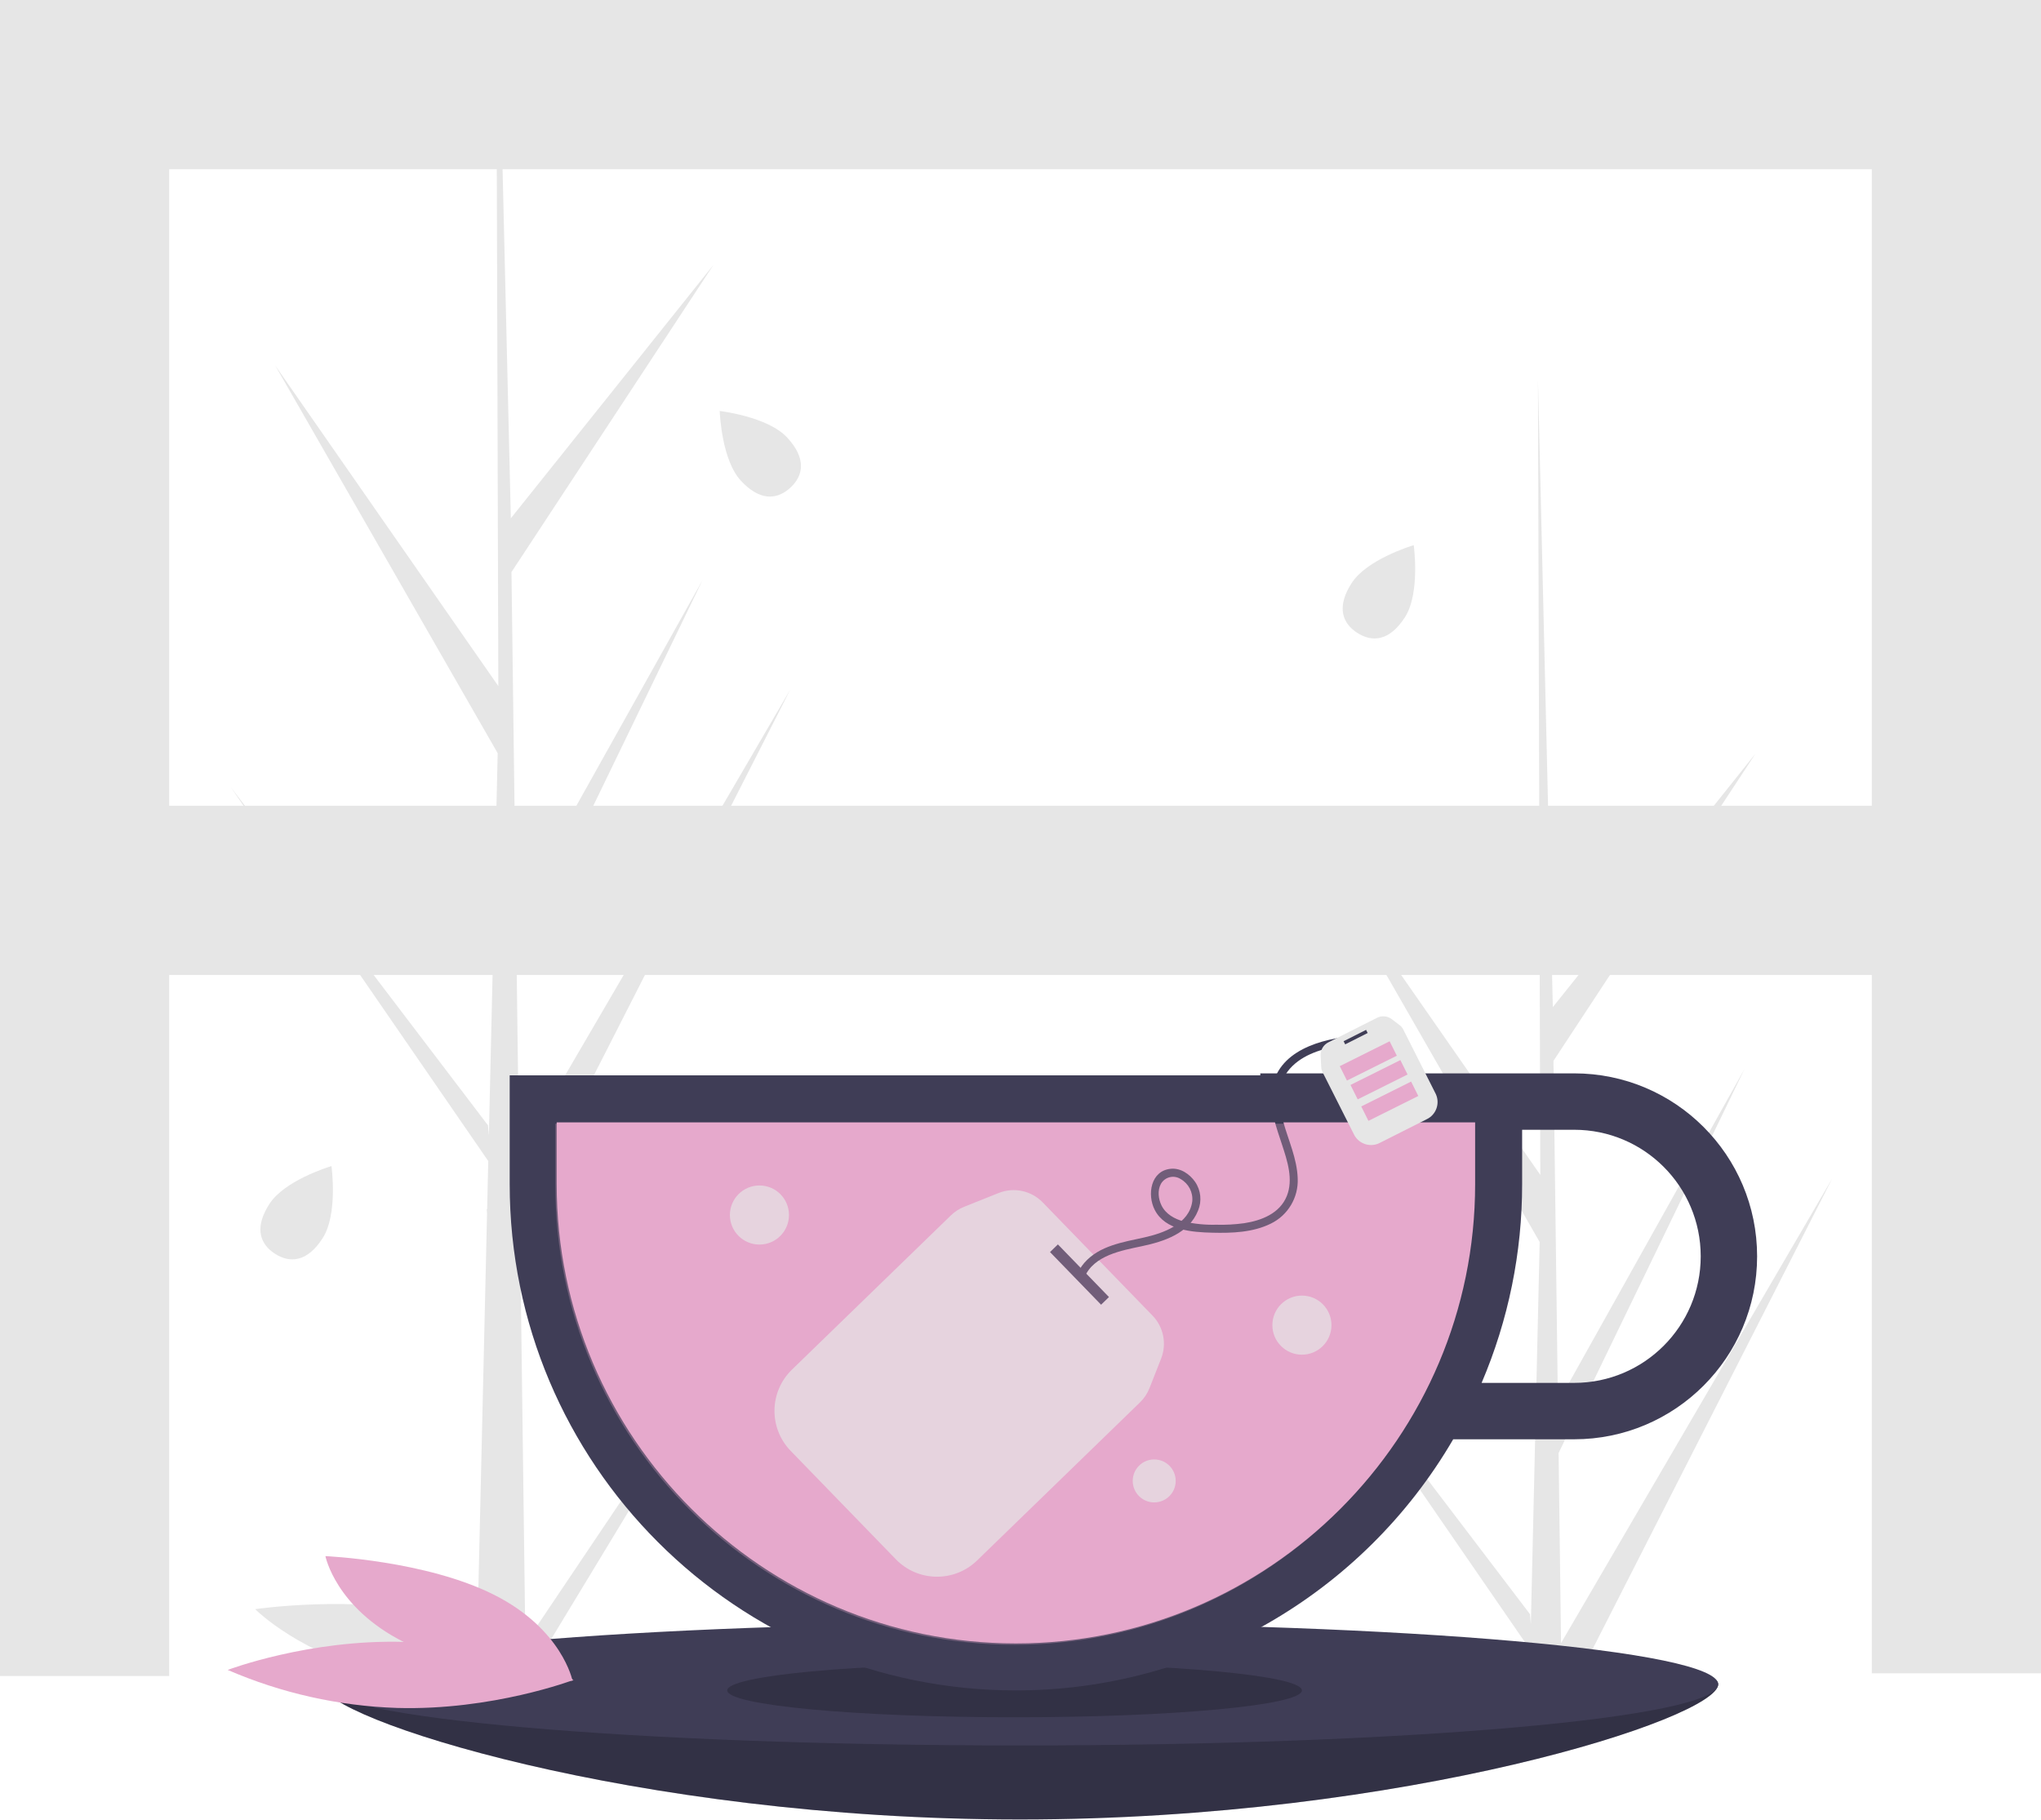
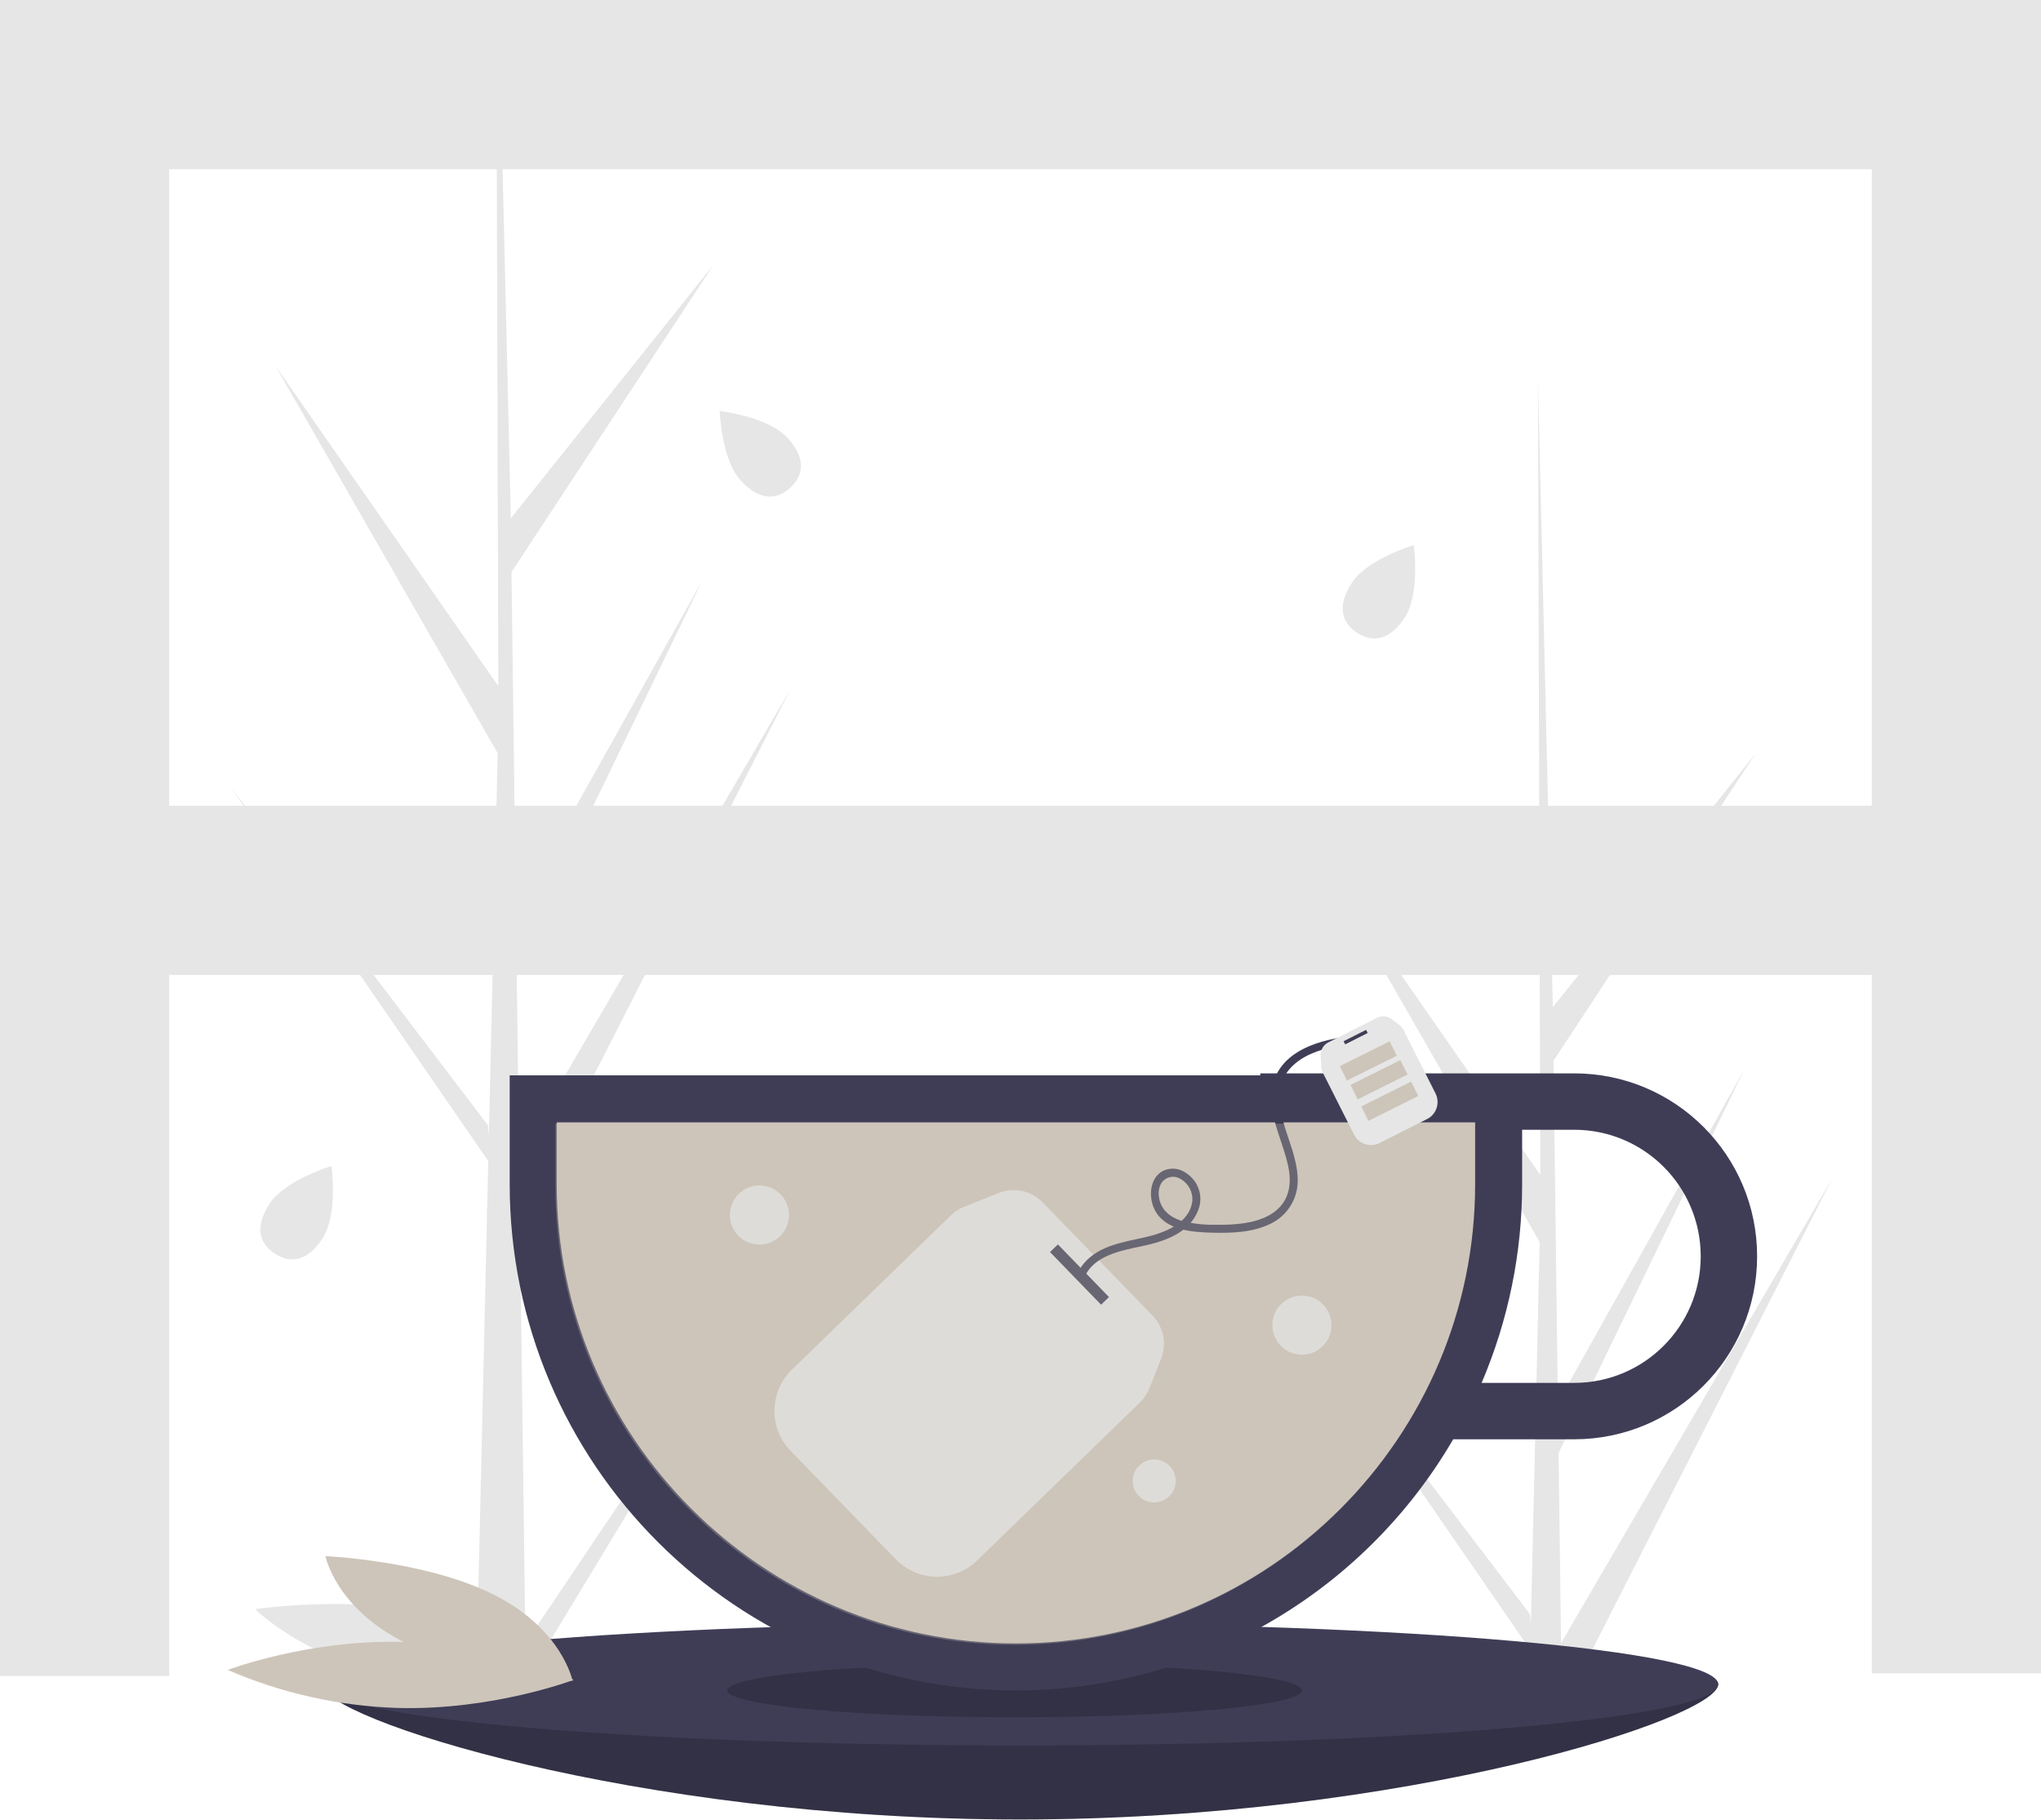
<svg xmlns="http://www.w3.org/2000/svg" data-name="Layer 1" width="760" height="677.414" viewBox="0 0 760 677.414">
  <path d="M503.2,592.893l-87.38,144.21.18,14.65q-9.585.075-18.99-.32l4.35-188.33-.12-1.45.16-.28.41-17.8-95.88-139.21L401.7,530.253l.34,3.76,3.28-142.29-82.82-144.32,83.06,119.33-.57-192.44-.18-63h.84l1.49,63,3.08,129.97,75.47-94.38-75.23,114.39,1.65,127.28,69.46-124.22-69.2,142.93.91,70.77,101.01-173.03L413.59,565.723l2.05,157.37Z" transform="translate(-220 -111.2928)" fill="#e6e6e6" />
  <polygon points="682.29 438.71 654.64 493 585.37 629 569.47 629 569.81 614.28 486.28 493 473.93 475.07 487.57 493 569.7 600.96 570.04 604.72 572.62 493 573.32 462.43 490.5 318.11 573.56 437.44 572.69 142.65 572.69 141.67 572.72 142.64 578.22 374.97 653.69 280.59 578.46 394.98 579.73 493 580.11 522.26 596.47 493 649.57 398.04 603.59 493 580.37 540.97 581.28 611.74 650.6 493 682.29 438.71" fill="#e6e6e6" />
  <path d="M859.791,738.385c0,12.573-116.406,50.323-260,50.323s-260-37.75-260-50.323,116.406,4.793,260,4.793S859.791,725.812,859.791,738.385Z" transform="translate(-220 -111.2928)" fill="#3f3d56" />
  <path d="M859.791,738.385c0,12.573-116.406,50.323-260,50.323s-260-37.75-260-50.323,116.406,4.793,260,4.793S859.791,725.812,859.791,738.385Z" transform="translate(-220 -111.2928)" opacity="0.2" />
  <ellipse cx="379.791" cy="627.092" rx="260" ry="22.765" fill="#3f3d56" />
  <ellipse cx="377.791" cy="629.371" rx="107" ry="10" opacity="0.2" />
  <path d="M806.171,510.923H689.291v.74h-279.5v40.5c0,104.106,84.394,188.5,188.5,188.5h0a188.408,188.408,0,0,0,162.832-93.5h45.047a68.12,68.12,0,1,0,0-136.24Zm0,115.24H771.703a187.88,187.88,0,0,0,15.088-74V531.923h19.38a47.12,47.12,0,1,1,0,94.24Z" transform="translate(-220 -111.2928)" fill="#3f3d56" />
-   <path d="M427.291,529.163v23c0,94.29,76.71,171,171,171,94.29,0,171-76.71,171-171v-23Z" transform="translate(-220 -111.2928)" fill="#e6a9cc" />
+   <path d="M427.291,529.163v23c0,94.29,76.71,171,171,171,94.29,0,171-76.71,171-171v-23Z" transform="translate(-220 -111.2928)" fill="#cdc5ba" />
  <path d="M553.579,691.832l-39.148-40.346a21.391,21.391,0,0,1,.456-30.248l59.21-57.451a15.071,15.071,0,0,1,4.903-3.179l12.861-5.139a15.071,15.071,0,0,1,16.409,3.5l40.881,42.133a15.071,15.071,0,0,1,3.209,16.01l-4.326,11.002a15.071,15.071,0,0,1-3.531,5.301l-60.675,58.873A21.391,21.391,0,0,1,553.579,691.832Z" transform="translate(-220 -111.2928)" fill="#e6e6e6" />
  <rect x="608.313" y="583.784" width="27.31" height="4.097" transform="translate(389.2908 -379.7927) rotate(45.86357)" fill="#3f3d56" />
  <path d="M623.824,586.865c3.462-8.212,13.778-9.982,21.45-11.61,8.156-1.731,17.446-4.742,20.834-13.224a11.24,11.24,0,0,0-1.095-10.726c-1.994-2.86-5.351-5.187-8.98-4.862-7.595.68-8.948,9.651-6.047,15.312,3.917,7.641,13.975,8.307,21.502,8.496,7.272.182,15.075-.097,21.72-3.382a17.838,17.838,0,0,0,10.014-16.838c-.234-7.337-3.471-14.183-5.404-21.155-1.858-6.702-2.442-14.133,2.504-19.706,4.792-5.4,12.346-7.533,19.234-8.623,1.768-.28,3.548-.47,5.333-.614,1.911-.154,1.928-3.155,0-3-12.77,1.027-29.506,5.427-31.34,20.507-.838,6.893,1.766,13.694,3.868,20.129,1.953,5.981,4.238,12.871,1.739,19.041-2.624,6.477-9.416,9.112-15.851,10.1a63.179,63.179,0,0,1-10.472.567A48.155,48.155,0,0,1,660.769,566.066c-3.387-.929-6.653-2.708-8.259-5.958-1.18-2.388-1.557-5.61-.234-8.022a5.19,5.19,0,0,1,7.326-1.83,8.583,8.583,0,0,1,4.364,8.272c-1.097,8.498-10.813,11.911-17.925,13.496-7.834,1.746-16.674,3.026-22.27,9.437a16.803,16.803,0,0,0-2.839,4.607,1.51,1.51,0,0,0,1.048,1.845,1.537,1.537,0,0,0,1.845-1.048Z" transform="translate(-220 -111.2928)" fill="#3f3d56" />
  <circle cx="282.791" cy="452.371" r="11" fill="#e6e6e6" />
  <circle cx="484.791" cy="493.371" r="11" fill="#e6e6e6" />
  <circle cx="429.791" cy="551.371" r="8" fill="#e6e6e6" />
  <path d="M364.61,734.898c32.668,7.288,68.72,1.903,68.72,1.903s-16.913-17.2-49.581-24.488-68.72-1.903-68.72-1.903S331.942,727.61,364.61,734.898Z" transform="translate(-220 -111.2928)" fill="#e6e6e6" />
-   <path d="M367.832,747.187c35.566,1.026,65.746-10.436,65.746-10.436a173.123,173.123,0,0,0-63.051-14.152c-35.566-1.026-65.746,10.436-65.746,10.436A173.123,173.123,0,0,0,367.832,747.187Z" transform="translate(-220 -111.2928)" fill="#e6a9cc" />
-   <path d="M370.358,722.641c25.408,12.81,62.827,14.411,62.827,14.411s-3.776-19.167-29.185-31.977-62.827-14.411-62.827-14.411S344.95,709.831,370.358,722.641Z" transform="translate(-220 -111.2928)" fill="#e6a9cc" />
+   <path d="M367.832,747.187c35.566,1.026,65.746-10.436,65.746-10.436a173.123,173.123,0,0,0-63.051-14.152c-35.566-1.026-65.746,10.436-65.746,10.436A173.123,173.123,0,0,0,367.832,747.187Z" transform="translate(-220 -111.2928)" fill="#cdc5ba" />
+   <path d="M370.358,722.641c25.408,12.81,62.827,14.411,62.827,14.411s-3.776-19.167-29.185-31.977-62.827-14.411-62.827-14.411S344.95,709.831,370.358,722.641Z" transform="translate(-220 -111.2928)" fill="#cdc5ba" />
  <polygon points="760 63 760 0 63 0 0 0 0 63 0 300 0 363 0 624 63 624 63 363 760 363 760 300 63 300 63 63 760 63" fill="#e6e6e6" />
  <rect x="697" y="5" width="63" height="618" fill="#e6e6e6" />
-   <path d="M426.791,529.663v23c0,94.29,76.71,171,171,171,94.29,0,171-76.71,171-171v-23Z" transform="translate(-220 -111.2928)" fill="#e6a9cc" opacity="0.3" />
+   <path d="M426.791,529.663v23c0,94.29,76.71,171,171,171,94.29,0,171-76.71,171-171v-23Z" transform="translate(-220 -111.2928)" fill="#cdc5ba" opacity="0.3" />
  <path d="M340.133,572.307c-5.807,9.012-12.27,9.301-17.741,5.776q-.191-.123-.376-.25-.374-.255-.726-.527c-4.665-3.604-6.37-9.384-.969-17.766,5.589-8.674,21.82-13.707,23.03-14.072l.002,0,.069-.021S345.94,563.296,340.133,572.307Z" transform="translate(-220 -111.2928)" fill="#e6e6e6" />
  <path d="M743.133,341.132c-5.807,9.012-12.27,9.301-17.741,5.776q-.191-.123-.376-.25-.374-.255-.726-.527c-4.665-3.604-6.37-9.384-.969-17.766,5.589-8.674,21.82-13.707,23.03-14.072l.002,0,.069-.021S748.94,332.12,743.133,341.132Z" transform="translate(-220 -111.2928)" fill="#e6e6e6" />
  <path d="M513.168,274.246c7.263,7.887,5.917,14.215,1.129,18.623q-.167.154-.336.301-.341.298-.692.57c-4.661,3.609-10.684,3.806-17.439-3.529-6.99-7.591-7.78-24.565-7.83-25.828l0-.002-.003-.072S505.906,266.36,513.168,274.246Z" transform="translate(-220 -111.2928)" fill="#e6e6e6" />
  <path d="M751.176,528.04l-17.229,8.691a7.098,7.098,0,0,1-9.63-2.787l-11.856-23.504a4.516,4.516,0,0,1-.477-1.808l-.226-4.463a5.19,5.19,0,0,1,2.93-4.815l17.992-9.076a5.208,5.208,0,0,1,5.478.398l3.044,2.312a4.525,4.525,0,0,1,1.307,1.566l12.15,24.086A7.098,7.098,0,0,1,751.176,528.04Z" transform="translate(-220 -111.2928)" fill="#e6e6e6" />
  <rect x="720.108" y="496.773" width="9.375" height="1.307" transform="translate(-366.3592 268.4439) rotate(-26.76791)" fill="#3f3d56" />
-   <rect x="719.133" y="503.293" width="20.748" height="6" transform="translate(-369.2757 267.5079) rotate(-26.50666)" fill="#e6a9cc" />
-   <rect x="723.133" y="510.293" width="20.748" height="6" transform="translate(-371.9793 270.0289) rotate(-26.50666)" fill="#e6a9cc" />
-   <rect x="727.133" y="518.293" width="20.748" height="6" transform="translate(-375.1293 272.655) rotate(-26.50666)" fill="#e6a9cc" />
+   <rect x="719.133" y="503.293" width="20.748" height="6" transform="translate(-369.2757 267.5079) rotate(-26.50666)" fill="#cdc5ba" />
+   <rect x="723.133" y="510.293" width="20.748" height="6" transform="translate(-371.9793 270.0289) rotate(-26.50666)" fill="#cdc5ba" />
+   <rect x="727.133" y="518.293" width="20.748" height="6" transform="translate(-375.1293 272.655) rotate(-26.50666)" fill="#cdc5ba" />
</svg>
